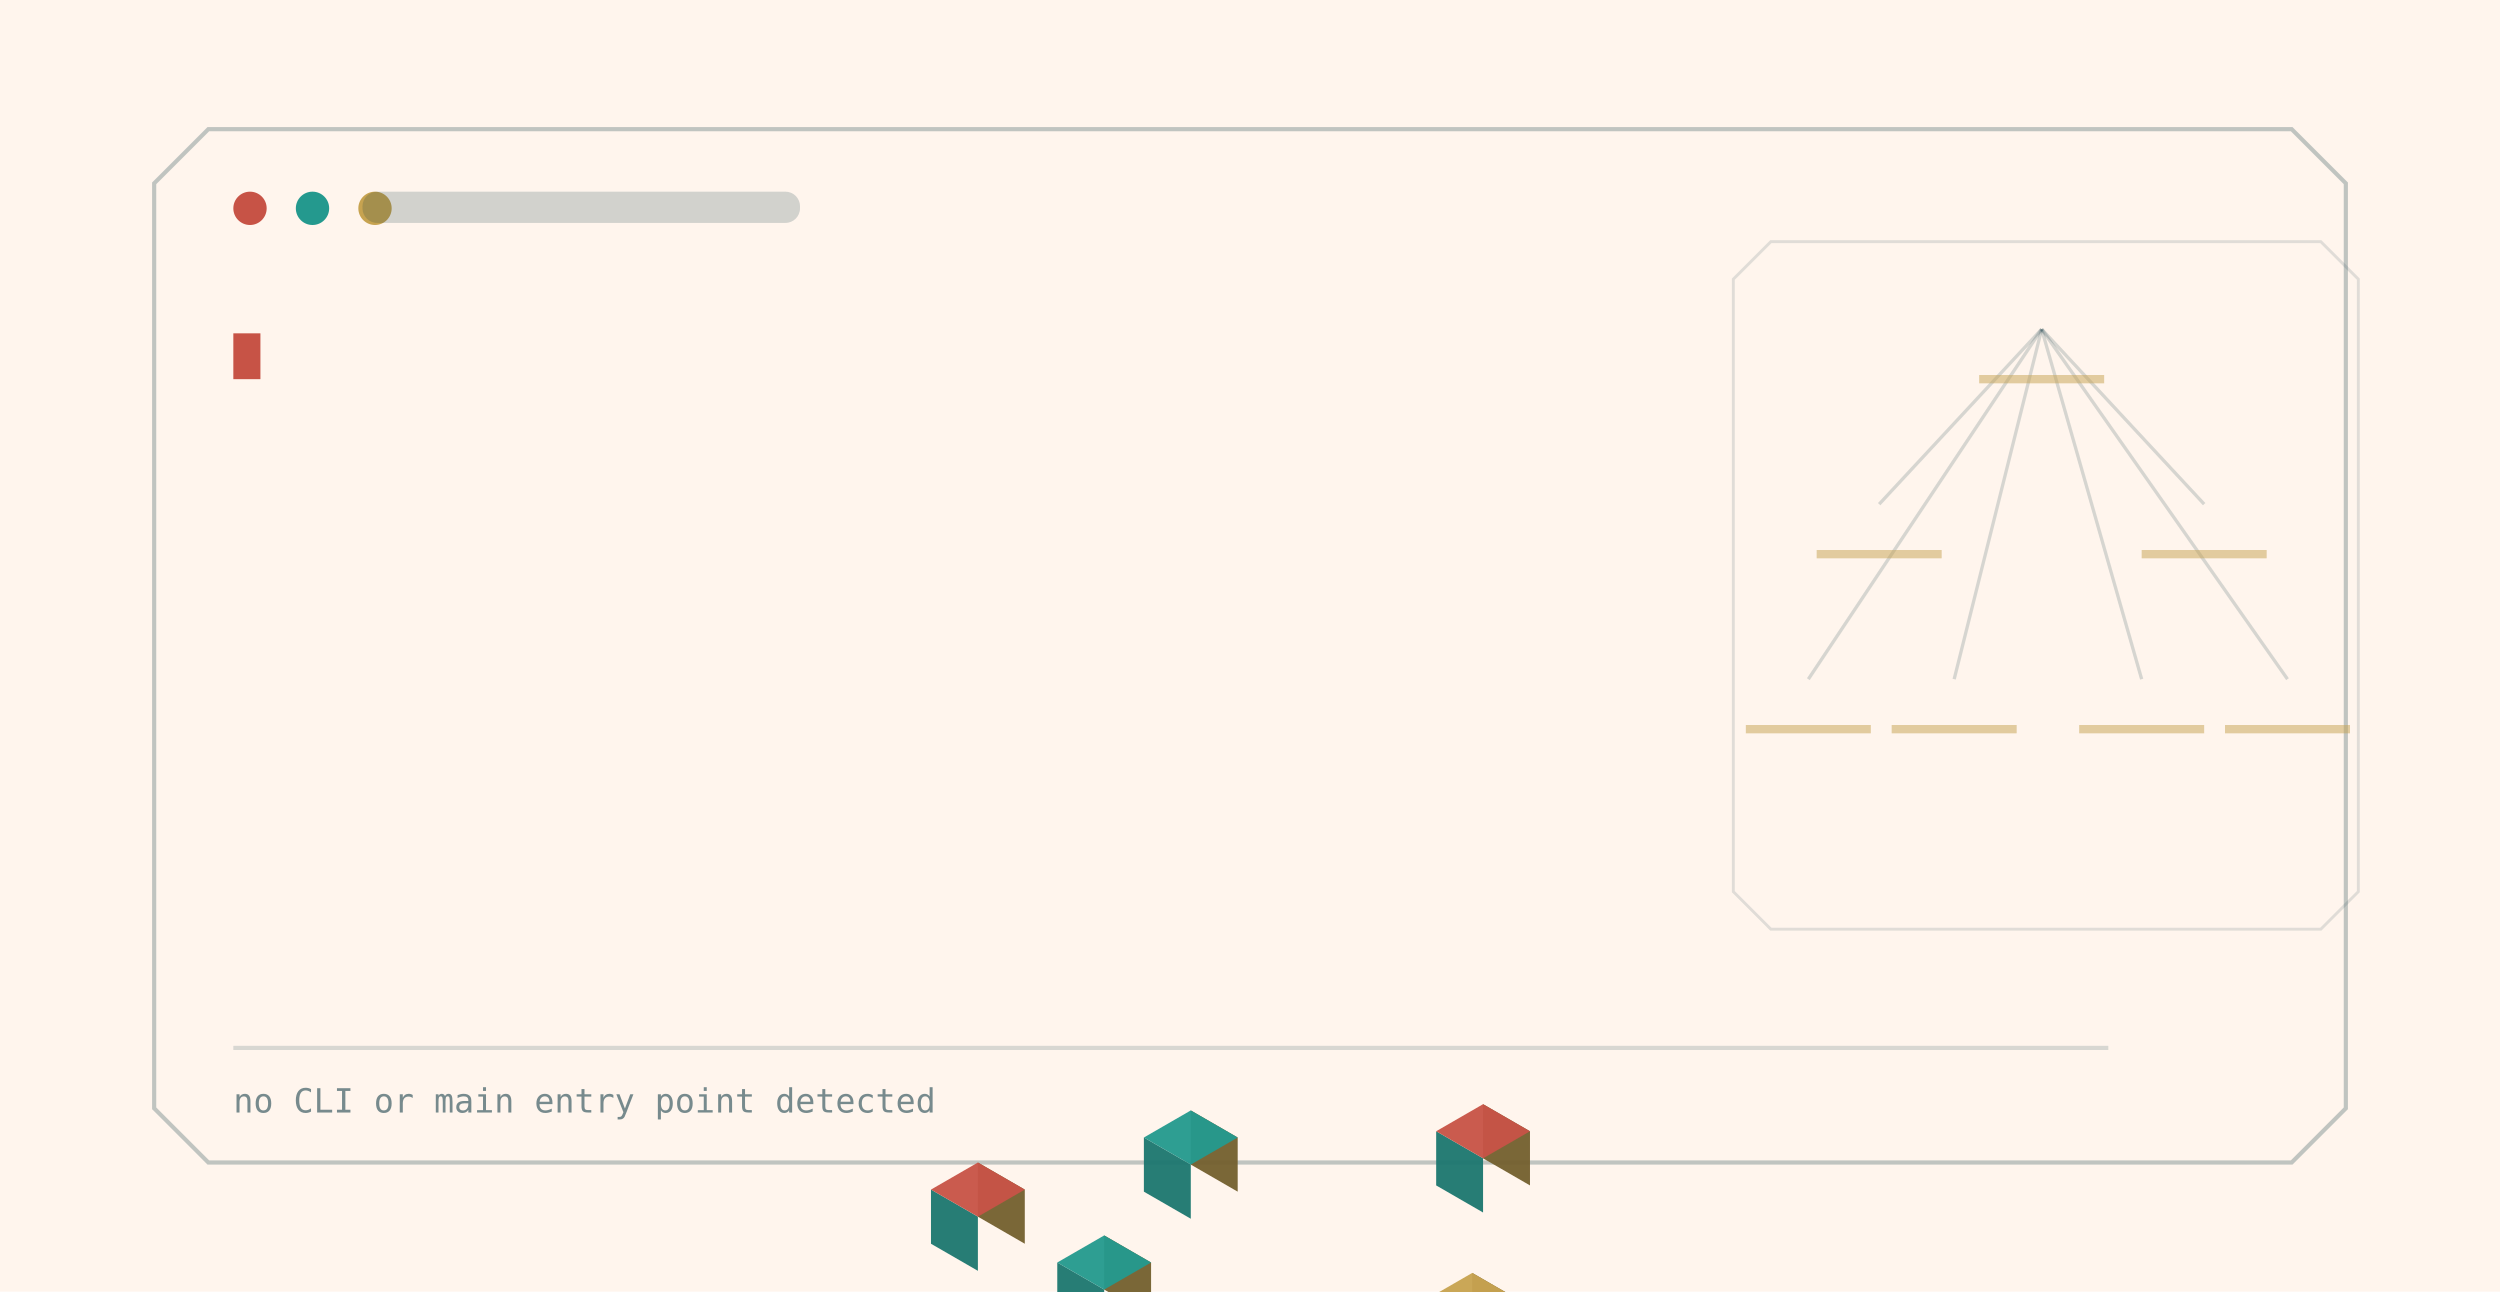
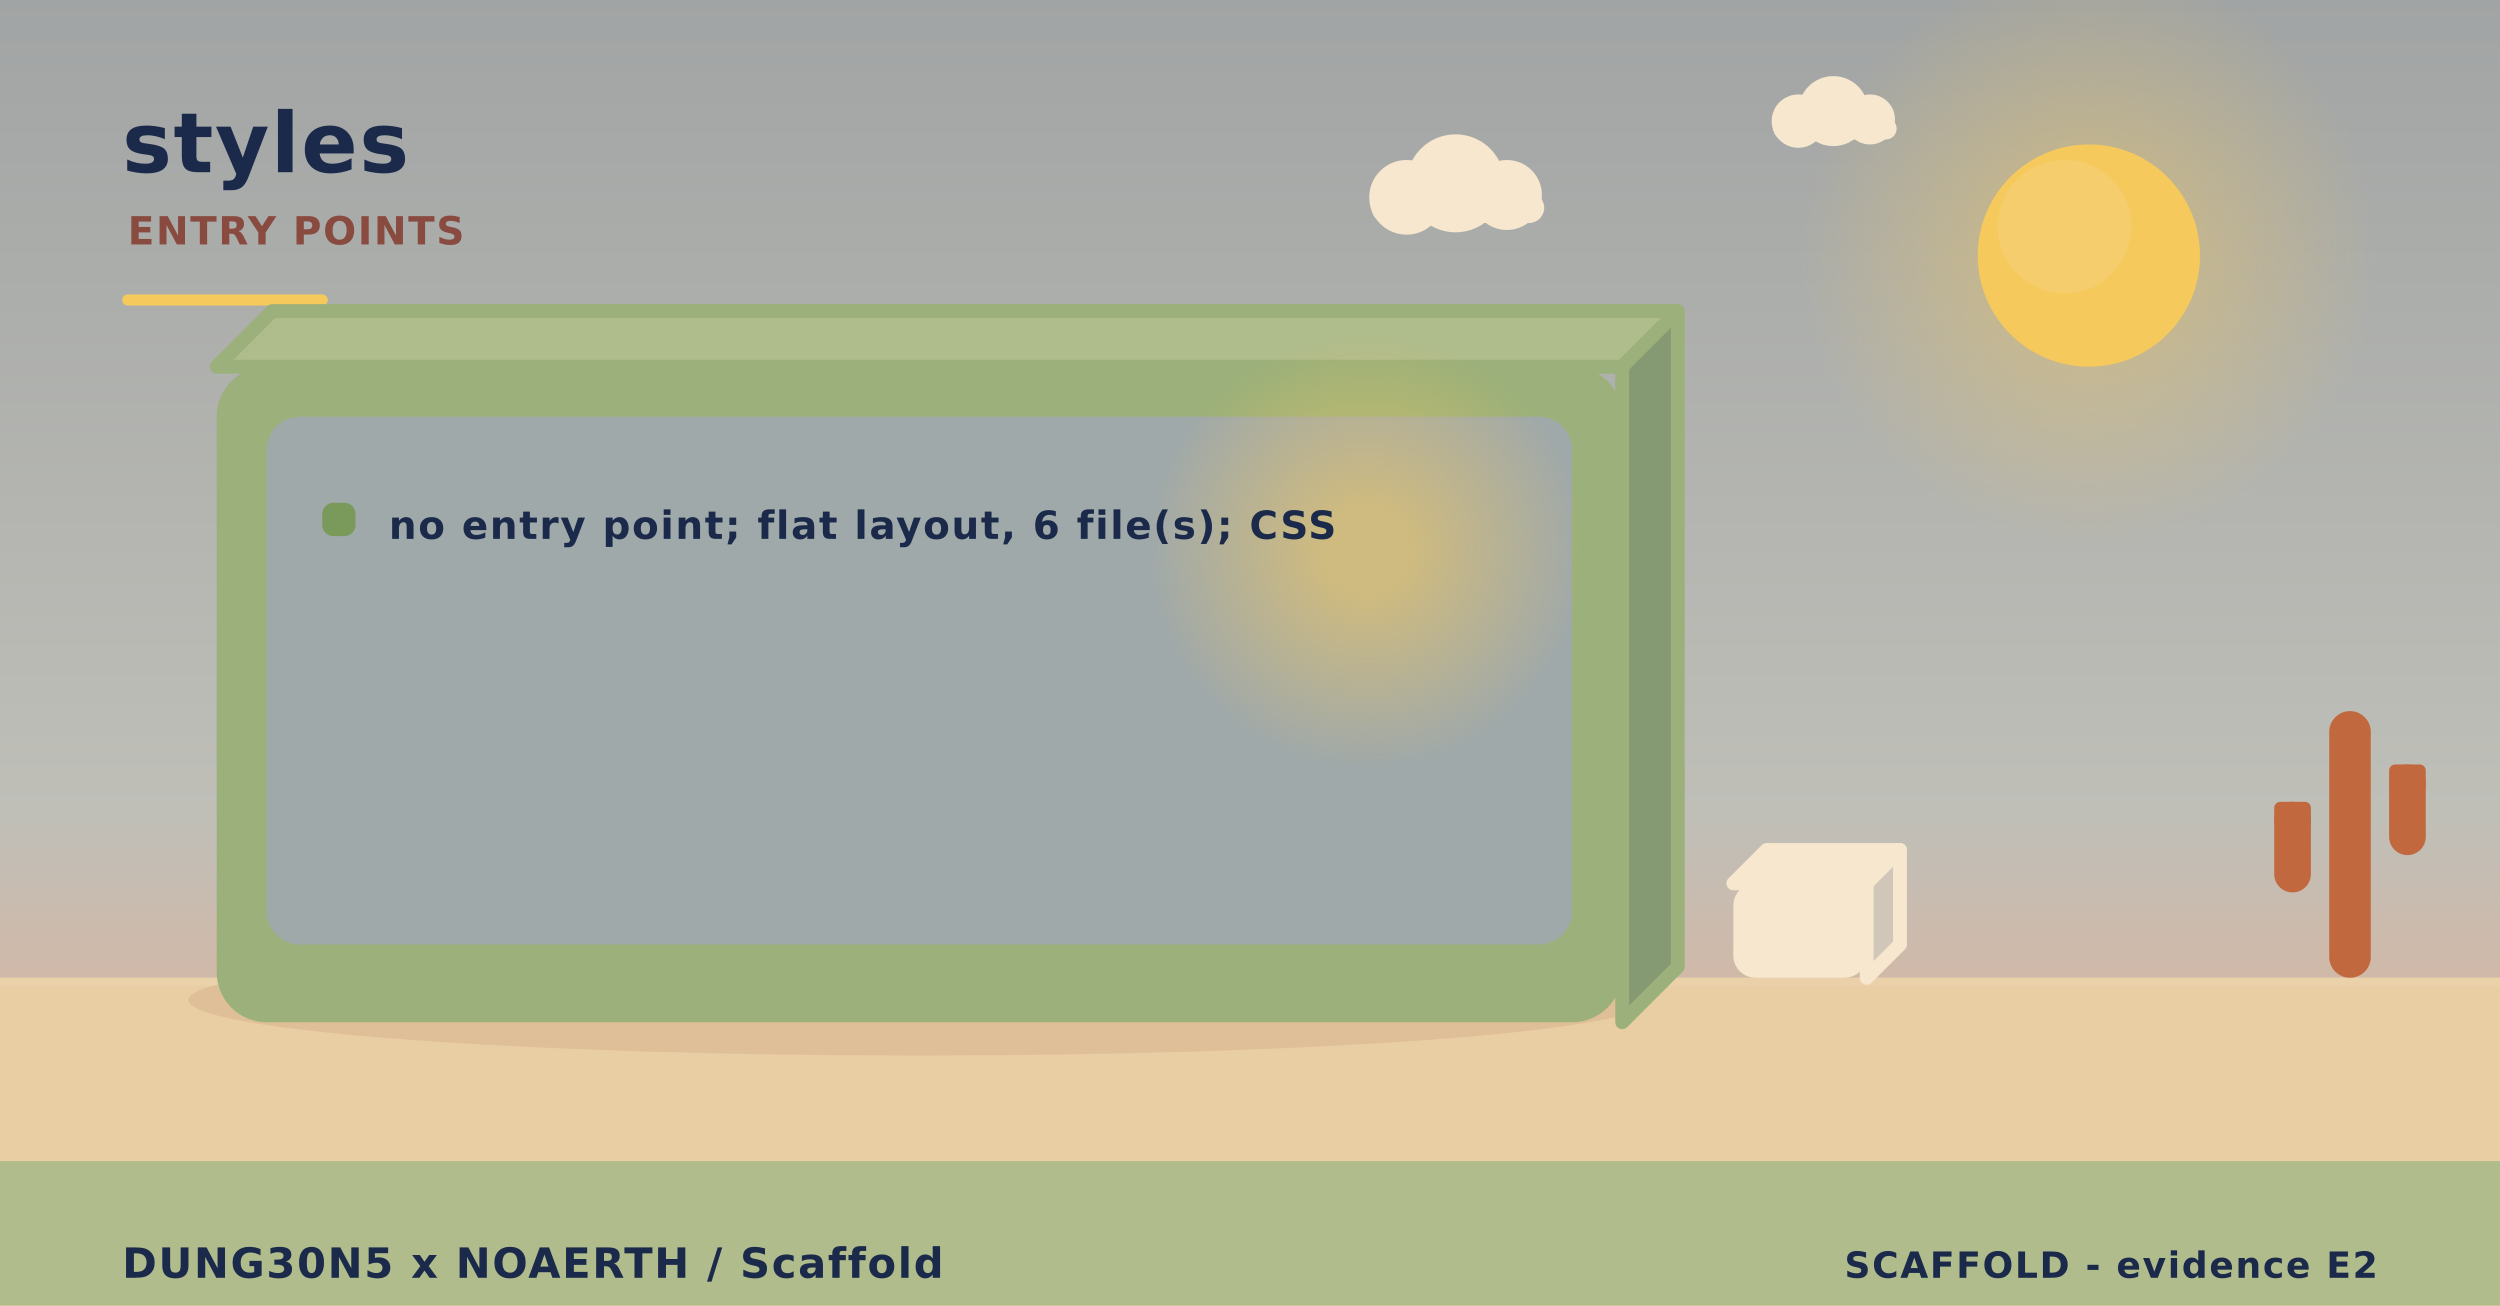
- <svg xmlns="http://www.w3.org/2000/svg" viewBox="0 0 1200 620" width="1200" height="620" role="img" aria-label="styles command surface">
-   <rect width="1200" height="620" fill="#fff5ed" />
-   <defs>
-     <linearGradient id="gt" x1="0" y1="0" x2="1" y2="1">
-       <stop offset="0%" stop-color="#c75346" />
-       <stop offset="100%" stop-color="#24998e" />
-     </linearGradient>
-   </defs>
-   <path d="M100.00,62.00 H1100.00 L1126.00,88.00 V532.00 L1100.00,558.00 H100.00 L74.00,532.00 V88.00 Z" fill="none" stroke="rgba(9,52,63,0.300)" stroke-width="2.00" opacity="0.85" />
-   <circle cx="120.00" cy="100.00" r="8.00" fill="#c75346" opacity="1.00" />
-   <circle cx="150.00" cy="100.00" r="8.00" fill="#24998e" opacity="1.00" />
-   <circle cx="180.00" cy="100.00" r="8.00" fill="#c7a350" opacity="1.00" />
-   <rect x="174.00" y="92.00" width="210.00" height="15.00" rx="7.00" fill="rgba(9,52,63,0.180)" opacity="1.00" />
-   <text x="112" y="148" font-family="ui-monospace,SFMono-Regular,Menlo,monospace" font-size="21" fill="rgba(9,52,63,0.800)" opacity="0">no entry point; flat layout, 6 file(s); CSS source<animate attributeName="opacity" values="0;1;1;0" dur="1.5s" begin="0.0s" repeatCount="indefinite" />
-   </text>
-   <rect x="112" y="160" width="13" height="22" fill="#c75346">
-     <animate attributeName="opacity" values="1;0;1" dur="1.05s" begin="0s" repeatCount="indefinite" />
-   </rect>
-   <path d="M850.00,116.00 H1114.00 L1132.00,134.00 V428.00 L1114.00,446.00 H850.00 L832.00,428.00 V134.00 Z" fill="none" stroke="rgba(9,52,63,0.180)" stroke-width="1.40" opacity="0.70" />
-   <line x1="980.00" y1="158.00" x2="902.00" y2="242.00" stroke="rgba(9,52,63,0.300)" stroke-width="1.60" opacity="0.55" />
-   <line x1="980.00" y1="158.00" x2="1058.00" y2="242.00" stroke="rgba(9,52,63,0.300)" stroke-width="1.60" opacity="0.55" />
-   <line x1="980.00" y1="158.00" x2="868.00" y2="326.00" stroke="rgba(9,52,63,0.300)" stroke-width="1.60" opacity="0.55" />
-   <line x1="980.00" y1="158.00" x2="938.00" y2="326.00" stroke="rgba(9,52,63,0.300)" stroke-width="1.60" opacity="0.55" />
-   <line x1="980.00" y1="158.00" x2="1028.00" y2="326.00" stroke="rgba(9,52,63,0.300)" stroke-width="1.60" opacity="0.55" />
-   <line x1="980.00" y1="158.00" x2="1098.00" y2="326.00" stroke="rgba(9,52,63,0.300)" stroke-width="1.60" opacity="0.55" />
-   <polygon points="711.87,556.00 734.39,569.00 734.39,543.00 711.87,530.00" fill="#735f2e" opacity="0.95" />
-   <polygon points="689.36,569.00 711.87,582.00 711.87,556.00 689.36,543.00" fill="#1c776f" opacity="0.95" />
-   <polygon points="711.87,530.00 734.39,543.00 711.87,556.00 689.36,543.00" fill="#c75346" opacity="0.95" />
+ <svg xmlns="http://www.w3.org/2000/svg" width="900" height="470" viewBox="0 0 900 470" role="img" aria-label="styles - how it is operated">
+   <linearGradient id="skyt" x1="0" y1="0" x2="0" y2="1">
+     <stop offset="0" stop-color="#a1a4a4" />
+     <stop offset="0.62" stop-color="#bfbfb8" />
+     <stop offset="1" stop-color="#f3ad8a" />
+   </linearGradient>
+   <rect width="900" height="470" fill="url(#skyt)" />
+   <radialGradient id="sunt">
+     <stop offset="0.35" stop-color="#f5c95c" stop-opacity="0.34" />
+     <stop offset="1" stop-color="#f5c95c" stop-opacity="0" />
+   </radialGradient>
+   <circle cx="752" cy="92" r="104" fill="url(#sunt)" />
+   <circle cx="752" cy="92" r="40" fill="#f5c95c" />
+   <circle cx="743.2" cy="81.6" r="24" fill="#f5d27e" opacity="0.5" />
  <g>
-     <rect x="950.00" y="180.00" width="60.00" height="4.00" rx="0.00" fill="rgba(199,163,80,0.500)" opacity="1.00" />
-     <animate attributeName="opacity" values="0.25;1.0;0.25" dur="12.55s" begin="0.0s" repeatCount="indefinite" />
+     <circle cx="524" cy="66" r="17.64" fill="#f6e7ce" />
+     <circle cx="506.36" cy="71.04" r="13.44" fill="#f6e7ce" />
+     <circle cx="542.48" cy="70.2" r="12.6" fill="#f6e7ce" />
+     <rect x="493.76" y="69.36" width="62.16" height="10.92" rx="5.46" fill="#f6e7ce" />
+     <animateTransform attributeName="transform" type="translate" values="0 0;24 0;0 0" dur="36s" begin="0s" repeatCount="indefinite" />
  </g>
-   <polygon points="571.58,559.00 594.09,572.00 594.09,546.00 571.58,533.00" fill="#735f2e" opacity="0.95" />
-   <polygon points="549.06,572.00 571.58,585.00 571.58,559.00 549.06,546.00" fill="#1c776f" opacity="0.95" />
-   <polygon points="571.58,533.00 594.09,546.00 571.58,559.00 549.06,546.00" fill="#24998e" opacity="0.95" />
  <g>
-     <rect x="872.00" y="264.00" width="60.00" height="4.00" rx="0.00" fill="rgba(199,163,80,0.500)" opacity="1.00" />
-     <animate attributeName="opacity" values="0.25;1.0;0.25" dur="12.55s" begin="0.4s" repeatCount="indefinite" />
+     <circle cx="660" cy="40" r="12.6" fill="#f6e7ce" />
+     <circle cx="647.4" cy="43.6" r="9.6" fill="#f6e7ce" />
+     <circle cx="673.2" cy="43" r="9" fill="#f6e7ce" />
+     <rect x="638.4" y="42.4" width="44.4" height="7.8" rx="3.9" fill="#f6e7ce" />
+     <animateTransform attributeName="transform" type="translate" values="0 0;-18 0;0 0" dur="46s" begin="3s" repeatCount="indefinite" />
  </g>
-   <polygon points="706.68,637.00 729.19,650.00 729.19,624.00 706.68,611.00" fill="#735f2e" opacity="0.95" />
-   <polygon points="684.16,650.00 706.68,663.00 706.68,637.00 684.16,624.00" fill="#1c776f" opacity="0.95" />
-   <polygon points="706.68,611.00 729.19,624.00 706.68,637.00 684.16,624.00" fill="#c7a350" opacity="0.95" />
+   <rect x="0" y="352" width="900" height="118" fill="#e9cda3" />
+   <rect x="0" y="352" width="900" height="3" fill="#ebd1a9" />
+   <text x="44" y="62" font-family="Verdana,DejaVu Sans,sans-serif" font-size="30" font-weight="700" letter-spacing="0.6" fill="#1b2a4a" text-anchor="start">styles</text>
+   <text x="46" y="88" font-family="Verdana,DejaVu Sans,sans-serif" font-size="14" font-weight="700" letter-spacing="0.6" fill="#894b3f" text-anchor="start">ENTRY POINTS</text>
+   <rect x="44" y="106" width="74" height="4" rx="2" fill="#f5c95c" />
+   <ellipse cx="331" cy="360" rx="263.2" ry="20" fill="rgba(138,90,68,0.11)" />
+   <path d="M78,132 L584,132 L604,112 L98,112 Z" fill="#afbc8c" stroke="#9bb07a" stroke-width="5" stroke-linejoin="round" />
+   <path d="M584,132 L604,112 L604,348 L584,368 Z" fill="#859972" stroke="#9bb07a" stroke-width="5" stroke-linejoin="round" />
+   <rect x="78" y="132" width="506" height="236" rx="18" fill="#9bb07a" />
+   <rect x="96" y="150" width="470" height="190" rx="12" fill="#a0a9ac" opacity="0.94" />
+   <radialGradient id="lamp22971">
+     <stop offset="0.2" stop-color="#f5c95c" stop-opacity="0.55" />
+     <stop offset="1" stop-color="#f5c95c" stop-opacity="0" />
+   </radialGradient>
+   <circle cx="492" cy="198" r="78" fill="url(#lamp22971)" />
+   <rect x="116" y="181" width="12" height="12" rx="4" fill="#7a9a5c" />
  <g>
-     <rect x="1028.00" y="264.00" width="60.00" height="4.00" rx="0.00" fill="rgba(199,163,80,0.500)" opacity="1.00" />
-     <animate attributeName="opacity" values="0.25;1.0;0.25" dur="12.55s" begin="0.8s" repeatCount="indefinite" />
+     <text x="140" y="194" font-family="Verdana,DejaVu Sans,sans-serif" font-size="14" font-weight="700" letter-spacing="0.6" fill="#1b2a4a" text-anchor="start">no entry point; flat layout, 6 file(s); CSS </text>
+     <animateTransform attributeName="transform" type="translate" values="0 10;0 0" dur="0.7s" begin="0.4s" fill="freeze" />
  </g>
-   <polygon points="469.39,584.00 491.90,597.00 491.90,571.00 469.39,558.00" fill="#735f2e" opacity="0.95" />
-   <polygon points="446.87,597.00 469.39,610.00 469.39,584.00 446.87,571.00" fill="#1c776f" opacity="0.95" />
-   <polygon points="469.39,558.00 491.90,571.00 469.39,584.00 446.87,571.00" fill="#c75346" opacity="0.95" />
-   <g>
-     <rect x="838.00" y="348.00" width="60.00" height="4.00" rx="0.00" fill="rgba(199,163,80,0.500)" opacity="1.00" />
-     <animate attributeName="opacity" values="0.25;1.0;0.25" dur="12.55s" begin="1.2s" repeatCount="indefinite" />
-   </g>
-   <polygon points="530.01,619.00 552.52,632.00 552.52,606.00 530.01,593.00" fill="#735f2e" opacity="0.95" />
-   <polygon points="507.49,632.00 530.01,645.00 530.01,619.00 507.49,606.00" fill="#1c776f" opacity="0.95" />
-   <polygon points="530.01,593.00 552.52,606.00 530.01,619.00 507.49,606.00" fill="#24998e" opacity="0.95" />
-   <g>
-     <rect x="908.00" y="348.00" width="60.00" height="4.00" rx="0.00" fill="rgba(199,163,80,0.500)" opacity="1.00" />
-     <animate attributeName="opacity" values="0.25;1.0;0.25" dur="12.55s" begin="1.6s" repeatCount="indefinite" />
-   </g>
-   <polygon points="607.95,664.00 630.47,677.00 630.47,651.00 607.95,638.00" fill="#735f2e" opacity="0.95" />
-   <polygon points="585.43,677.00 607.95,690.00 607.95,664.00 585.43,651.00" fill="#1c776f" opacity="0.95" />
-   <polygon points="607.95,638.00 630.47,651.00 607.95,664.00 585.43,651.00" fill="#c7a350" opacity="0.95" />
-   <g>
-     <rect x="998.00" y="348.00" width="60.00" height="4.00" rx="0.00" fill="rgba(199,163,80,0.500)" opacity="1.00" />
-     <animate attributeName="opacity" values="0.25;1.0;0.25" dur="12.55s" begin="2.0s" repeatCount="indefinite" />
-   </g>
-   <polygon points="668.57,699.00 691.09,712.00 691.09,686.00 668.57,673.00" fill="#735f2e" opacity="0.95" />
-   <polygon points="646.05,712.00 668.57,725.00 668.57,699.00 646.05,686.00" fill="#1c776f" opacity="0.95" />
-   <polygon points="668.57,673.00 691.09,686.00 668.57,699.00 646.05,686.00" fill="#c75346" opacity="0.95" />
-   <g>
-     <rect x="1068.00" y="348.00" width="60.00" height="4.00" rx="0.00" fill="rgba(199,163,80,0.500)" opacity="1.00" />
-     <animate attributeName="opacity" values="0.25;1.0;0.25" dur="12.55s" begin="2.4s" repeatCount="indefinite" />
-   </g>
-   <rect x="112.00" y="502.00" width="900.00" height="2.00" rx="0.00" fill="rgba(9,52,63,0.160)" opacity="1.00" />
-   <text x="112" y="534" font-family="ui-monospace,Menlo,monospace" font-size="16" fill="rgba(9,52,63,0.550)">no CLI or main entry point detected</text>
+   <path d="M624,318 L672,318 L684,306 L636,306 Z" fill="#f6e7ce" stroke="#f6e7ce" stroke-width="5" stroke-linejoin="round" />
+   <path d="M672,318 L684,306 L684,340 L672,352 Z" fill="#d1c7b8" stroke="#f6e7ce" stroke-width="5" stroke-linejoin="round" />
+   <rect x="624" y="318" width="48" height="34" rx="8" fill="#f6e7ce" />
+   <rect x="838.52" y="256" width="14.96" height="96" rx="7.48" fill="#c1683f" />
+   <rect x="818.72" y="288.64" width="13.2" height="32.64" rx="6.6" fill="#c1683f" />
+   <rect x="818.72" y="288.64" width="13.2" height="9.6" rx="2.2" fill="#c1683f" />
+   <rect x="860.08" y="275.2" width="13.2" height="32.64" rx="6.6" fill="#c1683f" />
+   <rect x="860.08" y="275.2" width="13.2" height="9.6" rx="2.2" fill="#c1683f" />
+   <rect x="0" y="418" width="900" height="52" rx="0" fill="#adbb8b" opacity="0.94" />
+   <text x="44" y="460" font-family="Verdana,DejaVu Sans,sans-serif" font-size="15" font-weight="700" letter-spacing="0.6" fill="#1b2a4a" text-anchor="start">DUNG30N5 x NOAERTH  /  Scaffold</text>
+   <text x="856" y="460" font-family="Verdana,DejaVu Sans,sans-serif" font-size="13" font-weight="700" letter-spacing="0.6" fill="#1b2a4a" text-anchor="end">SCAFFOLD  -  evidence E2</text>
</svg>
